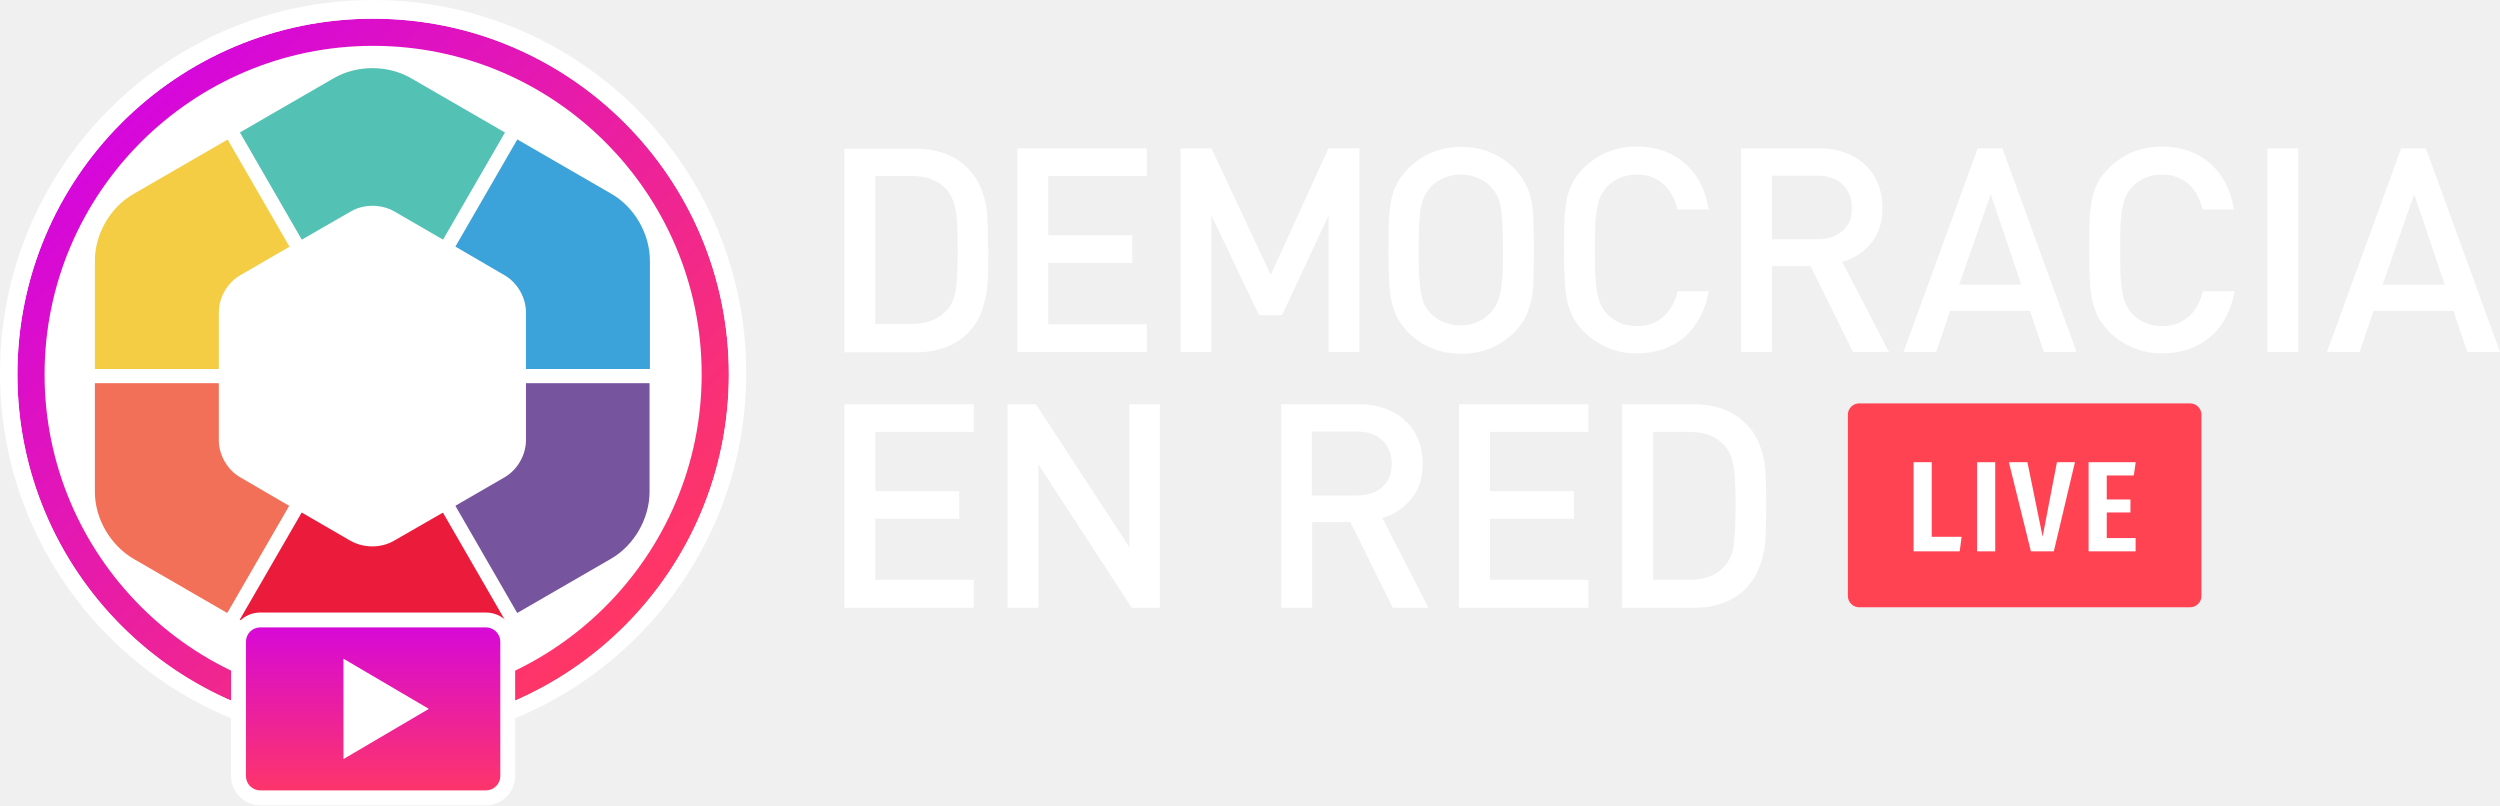
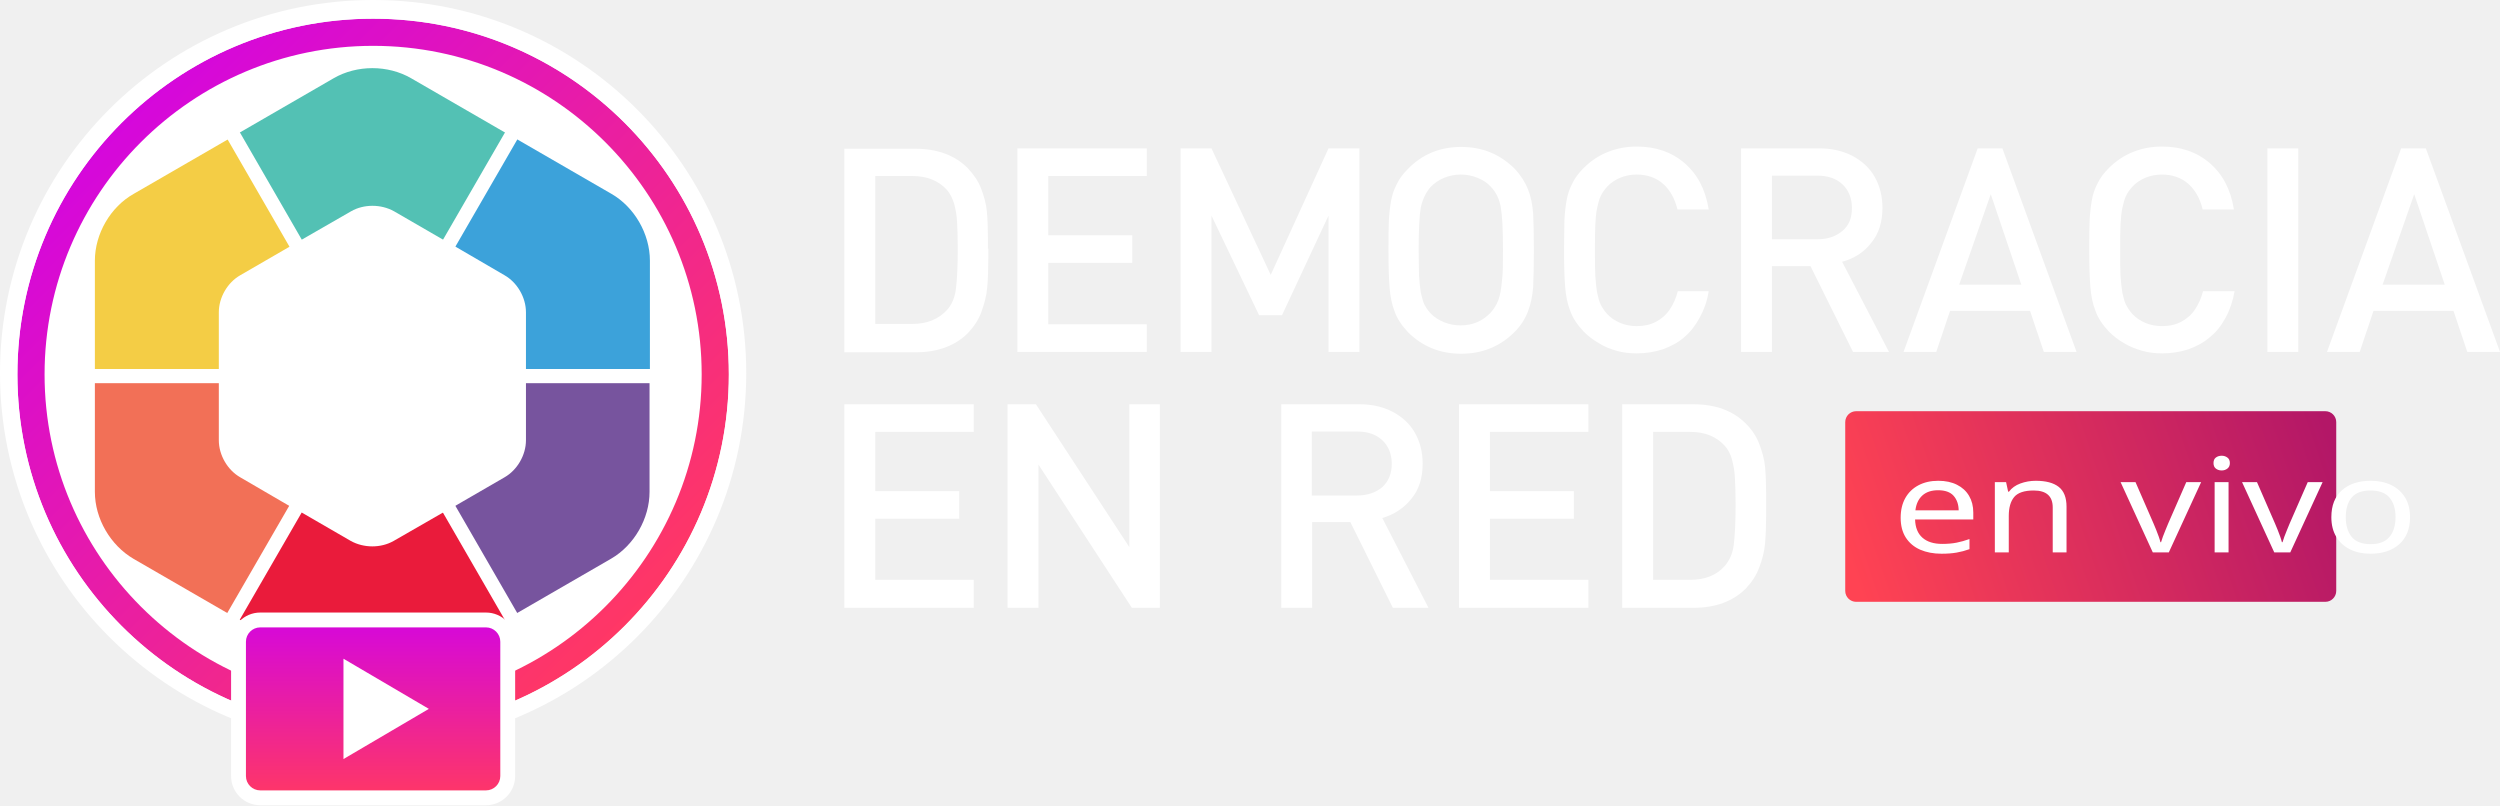
- <svg xmlns="http://www.w3.org/2000/svg" version="1.1" id="Layer_1" x="0px" y="0px" viewBox="0 0 687.802 221.536" xml:space="preserve" width="687.802" height="221.536">
+ <svg xmlns="http://www.w3.org/2000/svg" xmlns:xlink="http://www.w3.org/1999/xlink" version="1.1" id="Layer_1" x="0px" y="0px" viewBox="0 0 687.802 221.536" xml:space="preserve" width="687.802" height="221.536">
  <defs id="defs65">
+     <linearGradient id="linearGradient913">
+       <stop style="stop-color:#ff4353;stop-opacity:1;" offset="0" id="stop909" />
+       <stop style="stop-color:#b31767;stop-opacity:1" offset="1" id="stop911" />
+     </linearGradient>
    <clipPath clipPathUnits="userSpaceOnUse" id="clipPath20">
      <path d="M 0,500 H 500 V 0 H 0 Z" id="path18-3" />
    </clipPath>
    <clipPath clipPathUnits="userSpaceOnUse" id="clipPath32">
      <path d="m 106.245,265.405 c 0,-79.393 64.362,-143.754 143.755,-143.754 v 0 c 79.394,0 143.754,64.361 143.754,143.754 v 0 c 0,79.394 -64.36,143.755 -143.754,143.755 v 0 c -79.393,0 -143.755,-64.361 -143.755,-143.755 m 10.979,0 c 0,73.214 59.563,132.777 132.776,132.777 v 0 c 73.212,0 132.775,-59.563 132.775,-132.777 v 0 C 382.775,192.193 323.212,132.63 250,132.63 v 0 c -73.213,0 -132.776,59.563 -132.776,132.775" id="path30-6" />
    </clipPath>
    <linearGradient x1="0" y1="0" x2="1" y2="0" gradientUnits="userSpaceOnUse" gradientTransform="matrix(203.2998,-203.2998,-203.2998,-203.2998,148.3501,367.0556)" spreadMethod="pad" id="linearGradient42">
      <stop style="stop-opacity:1;stop-color:#d507dc" offset="0" id="stop38" />
      <stop style="stop-opacity:1;stop-color:#ff3765" offset="1" id="stop40" />
    </linearGradient>
    <clipPath clipPathUnits="userSpaceOnUse" id="clipPath64">
      <path d="m 204.385,166.165 c -4.842,0 -8.783,-3.94 -8.783,-8.783 v 0 -54.307 c 0,-4.843 3.941,-8.783 8.783,-8.783 v 0 h 91.229 c 4.843,0 8.783,3.94 8.783,8.783 v 0 54.307 c 0,4.843 -3.94,8.783 -8.783,8.783 v 0 z" id="path62" />
    </clipPath>
    <linearGradient x1="0" y1="0" x2="1" y2="0" gradientUnits="userSpaceOnUse" gradientTransform="matrix(0,-71.873,-71.873,0,250,166.165)" spreadMethod="pad" id="linearGradient74">
      <stop style="stop-opacity:1;stop-color:#d507dc" offset="0" id="stop70" />
      <stop style="stop-opacity:1;stop-color:#ff3765" offset="1" id="stop72" />
    </linearGradient>
    <clipPath clipPathUnits="userSpaceOnUse" id="clipPath84">
      <path d="M 0,500 H 500 V 0 H 0 Z" id="path82" />
    </clipPath>
    <linearGradient x1="0" y1="0" x2="1" y2="0" gradientUnits="userSpaceOnUse" gradientTransform="matrix(271.0664,271.0664,-271.0664,271.0664,-399.5684,-25.93894)" spreadMethod="pad" id="linearGradient42-6">
      <stop style="stop-opacity:1;stop-color:#d507dc" offset="0" id="stop38-2" />
      <stop style="stop-opacity:1;stop-color:#ff3765" offset="1" id="stop40-9" />
    </linearGradient>
+     <linearGradient xlink:href="#linearGradient913" id="linearGradient915" x1="511.243" y1="161.867" x2="640.19" y2="117.861" gradientUnits="userSpaceOnUse" />
  </defs>
  <style type="text/css" id="style2">
    .st0{fill-rule:evenodd;clip-rule:evenodd;fill:#FFFFFF;}
    .st1{fill:#FFFFFF;}
    .st2{fill:#F4CD45;}
    .st3{fill:#53C1B4;}
    .st4{fill:#3CA2DA;}
    .st5{fill:#F27057;}
    .st6{fill:#EA1B3B;}
    .st7{fill:#77549E;}
</style>
  <g id="g38" transform="translate(12.80225,-5.677784)">
    <g id="g36">
      <path style="fill:#ffffff" id="path6" d="m 250.7,74.1 c 0,-3.2 -0.1,-5.7 -0.2,-7.5 -0.1,-1.8 -0.4,-3.4 -0.8,-4.9 -0.5,-1.5 -1.1,-2.8 -2,-3.8 -2.3,-2.5 -5.4,-3.8 -9.5,-3.8 H 228 v 40.7 h 10.2 c 4,0 7.2,-1.3 9.5,-3.8 1.3,-1.4 2.2,-3.4 2.5,-5.9 0.3,-2.5 0.5,-6.1 0.5,-11 m 8.4,0 v 2.8 c 0,3 -0.1,5.7 -0.3,7.9 -0.2,2.3 -0.8,4.5 -1.6,6.7 -0.8,2.2 -2.1,4.1 -3.7,5.8 -3.5,3.5 -8.3,5.3 -14.4,5.3 h -19.6 v -56 H 239 c 6.1,0 10.9,1.8 14.4,5.3 1.6,1.7 2.9,3.5 3.7,5.6 0.8,2.1 1.4,4.2 1.6,6.3 0.2,2.2 0.3,4.7 0.3,7.6 v 2.7 z" class="st1" />
      <polygon style="fill:#ffffff" id="polygon8" points="275.6,78 275.6,94.9 302.7,94.9 302.7,102.5 267.1,102.5 267.1,46.5 302.7,46.5 302.7,54.1 275.6,54.1 275.6,70.4 298.7,70.4 298.7,78 " class="st1" />
      <polygon style="fill:#ffffff" id="polygon10" points="320.5,46.5 336.8,81.3 352.7,46.5 361.2,46.5 361.2,102.5 352.7,102.5 352.7,65 339.9,92.4 333.6,92.4 320.5,65 320.5,102.5 312,102.5 312,46.5 " class="st1" />
      <path style="fill:#ffffff" id="path12" d="m 400.7,74.5 c 0,-5.6 -0.2,-9.5 -0.6,-11.8 -0.4,-2.3 -1.3,-4.1 -2.7,-5.6 -1,-1.1 -2.2,-1.9 -3.7,-2.5 -1.5,-0.6 -3,-0.9 -4.6,-0.9 -1.6,0 -3.1,0.3 -4.6,0.9 -1.5,0.6 -2.7,1.5 -3.7,2.5 -1.3,1.5 -2.2,3.4 -2.7,5.6 -0.4,2.3 -0.6,6.2 -0.6,11.7 0,3 0.1,5.3 0.1,7.1 0.1,1.8 0.3,3.3 0.5,4.7 0.3,1.3 0.6,2.4 0.9,3.1 0.4,0.8 0.9,1.6 1.7,2.5 1,1.1 2.3,1.9 3.7,2.5 1.5,0.6 3,0.9 4.6,0.9 3.4,0 6.1,-1.2 8.3,-3.5 0.9,-1 1.6,-2.1 2.1,-3.4 0.5,-1.3 0.8,-3 1,-5.2 0.3,-2.1 0.3,-5 0.3,-8.6 m 8.5,0 c 0,4.4 -0.1,7.8 -0.2,10.2 -0.2,2.3 -0.6,4.5 -1.4,6.6 -0.8,2.1 -2,4 -3.7,5.7 -4,4 -8.9,6 -14.7,6 -5.8,0 -10.7,-2 -14.6,-5.9 -1.7,-1.8 -3,-3.7 -3.7,-5.7 -0.8,-2 -1.2,-4.2 -1.4,-6.6 -0.2,-2.4 -0.3,-5.8 -0.3,-10.2 0,-3.4 0,-6.1 0.1,-8.1 0.1,-2 0.3,-3.8 0.6,-5.5 0.3,-1.7 0.8,-3.2 1.6,-4.7 0.7,-1.5 1.8,-2.9 3.1,-4.2 3.9,-4 8.8,-6 14.6,-6 5.8,0 10.7,2 14.7,6 1.7,1.8 2.9,3.7 3.7,5.7 0.8,2 1.2,4.2 1.4,6.6 0.1,2.2 0.2,5.6 0.2,10.1" class="st1" />
      <path style="fill:#ffffff" id="path14" d="m 457.3,85.7 c -0.4,2.8 -1.3,5.2 -2.5,7.4 -1.2,2.2 -2.6,4 -4.3,5.4 -1.7,1.5 -3.7,2.5 -5.9,3.3 -2.2,0.7 -4.6,1.1 -7.1,1.1 -1.9,0 -3.8,-0.2 -5.5,-0.7 -1.7,-0.5 -3.4,-1.1 -4.9,-2.1 -1.6,-0.9 -3,-2 -4.2,-3.2 -1.7,-1.8 -3,-3.7 -3.7,-5.7 -0.8,-2 -1.2,-4.2 -1.4,-6.6 -0.2,-2.4 -0.3,-5.8 -0.3,-10.2 0,-3.4 0.1,-6.1 0.1,-8.1 0.1,-2 0.3,-3.8 0.6,-5.5 0.3,-1.7 0.8,-3.2 1.6,-4.7 0.7,-1.5 1.8,-2.9 3.1,-4.2 1.9,-1.9 4.1,-3.4 6.6,-4.4 2.5,-1 5.1,-1.5 8,-1.5 5.2,0 9.6,1.5 13.1,4.5 3.5,3 5.8,7.2 6.7,12.8 h -8.6 c -0.7,-2.9 -2,-5.3 -3.9,-7 -1.9,-1.7 -4.4,-2.6 -7.3,-2.6 -1.6,0 -3.2,0.3 -4.6,0.9 -1.4,0.6 -2.6,1.4 -3.6,2.5 -0.7,0.8 -1.3,1.6 -1.7,2.5 -0.4,0.8 -0.7,1.9 -1,3.3 -0.3,1.4 -0.4,2.9 -0.5,4.6 -0.1,1.7 -0.1,4.1 -0.1,7.1 0,3 0,5.3 0.1,7 0.1,1.7 0.3,3.3 0.5,4.6 0.3,1.4 0.6,2.5 1,3.3 0.4,0.8 1,1.7 1.7,2.5 1,1.1 2.2,1.9 3.6,2.5 1.4,0.6 3,0.9 4.6,0.9 2,0 3.8,-0.4 5.3,-1.2 1.5,-0.8 2.8,-1.9 3.8,-3.4 1,-1.5 1.7,-3.1 2.2,-5 h 8.5 z" class="st1" />
      <path style="fill:#ffffff" id="path16" d="m 496.7,62.9 c 0,-2.7 -0.9,-4.9 -2.6,-6.5 -1.7,-1.6 -4,-2.4 -6.9,-2.4 h -12.5 v 17.5 h 12.5 c 2.9,0 5.1,-0.8 6.9,-2.3 1.8,-1.5 2.6,-3.6 2.6,-6.3 m 10.2,39.6 H 497 L 485.3,78.9 h -10.6 v 23.6 h -8.5 v -56 h 21.6 c 3.4,0 6.4,0.7 9.1,2.1 2.6,1.4 4.7,3.3 6.1,5.8 1.4,2.5 2.1,5.3 2.1,8.5 0,3.8 -1,7.1 -3.1,9.6 -2,2.6 -4.7,4.3 -8,5.2 z" class="st1" />
      <path style="fill:#ffffff" id="path18" d="M 543.3,84 534.9,59.1 526.2,84 Z m 15.2,18.5 h -9 l -3.8,-11.3 h -22 l -3.8,11.3 h -9 l 20.4,-56 h 6.8 z" class="st1" />
      <path style="fill:#ffffff" id="path20" d="m 602,85.7 c -0.5,2.8 -1.3,5.2 -2.5,7.4 -1.2,2.2 -2.6,4 -4.4,5.4 -1.7,1.5 -3.7,2.5 -5.9,3.3 -2.2,0.7 -4.6,1.1 -7.1,1.1 -1.9,0 -3.8,-0.2 -5.5,-0.7 -1.7,-0.5 -3.4,-1.1 -5,-2.1 -1.6,-0.9 -3,-2 -4.2,-3.2 -1.7,-1.8 -3,-3.7 -3.7,-5.7 -0.8,-2 -1.2,-4.2 -1.4,-6.6 -0.2,-2.4 -0.3,-5.8 -0.3,-10.2 0,-3.4 0,-6.1 0.1,-8.1 0.1,-2 0.3,-3.8 0.6,-5.5 0.3,-1.7 0.8,-3.2 1.6,-4.7 0.7,-1.5 1.8,-2.9 3.1,-4.2 1.9,-1.9 4.1,-3.4 6.6,-4.4 2.5,-1 5.1,-1.5 8,-1.5 5.2,0 9.6,1.5 13.1,4.5 3.5,3 5.8,7.2 6.7,12.8 h -8.6 c -0.7,-2.9 -2,-5.3 -3.9,-7 -1.9,-1.7 -4.4,-2.6 -7.3,-2.6 -1.6,0 -3.2,0.3 -4.6,0.9 -1.4,0.6 -2.6,1.4 -3.6,2.5 -0.7,0.8 -1.3,1.6 -1.7,2.5 -0.4,0.8 -0.7,1.9 -1,3.3 -0.3,1.4 -0.4,2.9 -0.5,4.6 -0.1,1.7 -0.1,4.1 -0.1,7.1 0,3 0,5.3 0.1,7 0.1,1.7 0.3,3.3 0.5,4.6 0.3,1.4 0.6,2.5 1,3.3 0.4,0.8 1,1.7 1.7,2.5 1,1.1 2.2,1.9 3.6,2.5 1.4,0.6 3,0.9 4.6,0.9 2,0 3.8,-0.4 5.3,-1.2 1.5,-0.8 2.8,-1.9 3.8,-3.4 1,-1.5 1.7,-3.1 2.2,-5 h 8.7 z" class="st1" />
      <rect style="fill:#ffffff" id="rect22" height="56" width="8.5" class="st1" y="46.5" x="611" />
      <path style="fill:#ffffff" id="path24" d="M 659.8,84 651.4,59.1 642.7,84 Z m 15.2,18.5 h -9 l -3.8,-11.3 h -22 l -3.8,11.3 h -9 l 20.4,-56 h 6.8 z" class="st1" />
      <polygon style="fill:#ffffff" id="polygon26" points="228,148.4 228,165.2 255.1,165.2 255.1,172.9 219.5,172.9 219.5,116.9 255.1,116.9 255.1,124.5 228,124.5 228,140.8 251.1,140.8 251.1,148.4 " class="st1" />
      <polygon style="fill:#ffffff" id="polygon28" points="306.3,116.9 306.3,172.9 298.6,172.9 272.9,133.5 272.9,172.9 264.4,172.9 264.4,116.9 272.2,116.9 297.9,156.2 297.9,116.9 " class="st1" />
      <path style="fill:#ffffff" id="path30" d="m 370.1,133.3 c 0,-2.7 -0.9,-4.9 -2.6,-6.5 -1.7,-1.6 -4,-2.4 -6.9,-2.4 H 348.1 V 142 h 12.5 c 2.8,0 5.1,-0.8 6.9,-2.3 1.7,-1.6 2.6,-3.7 2.6,-6.4 m 10.1,39.6 h -9.8 l -11.7,-23.6 h -10.5 v 23.6 h -8.5 v -56 h 21.6 c 3.4,0 6.4,0.7 9.1,2.1 2.6,1.4 4.7,3.3 6.1,5.8 1.4,2.5 2.1,5.3 2.1,8.5 0,3.8 -1,7.1 -3.1,9.6 -2.1,2.6 -4.7,4.3 -8,5.3 z" class="st1" />
      <polygon style="fill:#ffffff" id="polygon32" points="397.1,148.4 397.1,165.2 424.2,165.2 424.2,172.9 388.6,172.9 388.6,116.9 424.2,116.9 424.2,124.5 397.1,124.5 397.1,140.8 420.2,140.8 420.2,148.4 " class="st1" />
      <path style="fill:#ffffff" id="path34" d="m 464.7,144.5 c 0,-3.2 -0.1,-5.7 -0.2,-7.5 -0.1,-1.8 -0.4,-3.4 -0.8,-4.9 -0.4,-1.5 -1.1,-2.8 -2,-3.8 -2.3,-2.5 -5.4,-3.8 -9.5,-3.8 H 442 v 40.7 h 10.2 c 4,0 7.2,-1.2 9.5,-3.8 1.3,-1.5 2.2,-3.4 2.5,-5.9 0.3,-2.5 0.5,-6.2 0.5,-11 m 8.4,0 v 2.8 c 0,3 -0.1,5.7 -0.3,7.9 -0.2,2.3 -0.8,4.5 -1.6,6.6 -0.8,2.2 -2.1,4.1 -3.7,5.8 -3.5,3.5 -8.3,5.3 -14.4,5.3 h -19.6 v -56 h 19.6 c 6.1,0 10.9,1.8 14.4,5.3 1.7,1.7 2.9,3.5 3.7,5.6 0.8,2.1 1.4,4.2 1.6,6.3 0.2,2.1 0.3,4.7 0.3,7.6 z" class="st1" />
-     </g>
-   </g>
-   <g id="g908" transform="matrix(0.548247,0,0,0.548247,104.35,76.21714)">
-     <g transform="matrix(1.754424,0,0,-1.754424,914.392,160.0525)" id="g130">
-       <path id="path132" style="fill:#ff4353;fill-opacity:1;fill-rule:nonzero;stroke:none" d="m 0,0 c 0,-1.781 -1.457,-3.238 -3.238,-3.238 h -94.655 c -1.78,0 -3.238,1.457 -3.238,3.238 v 51.852 c 0,1.78 1.458,3.238 3.238,3.238 H -3.238 C -1.457,55.09 0,53.632 0,51.852 Z" />
-     </g>
-     <g transform="matrix(1.754424,0,0,-1.754424,779.0511,130.3523)" id="g134">
-       <path id="path136" style="fill:#ffffff;fill-opacity:1;fill-rule:nonzero;stroke:none" d="M 0,0 H 8.547 L 7.994,-4.163 H -5.193 V 21.328 H 0 Z" />
-     </g>
-     <path id="path138" style="fill:#ffffff;fill-opacity:1;fill-rule:nonzero;stroke:none;stroke-width:1.754" d="m 810.911,137.656 h -9.111 V 92.934 h 9.111 z" />
-     <g transform="matrix(1.754424,0,0,-1.754424,840.3172,137.6562)" id="g140">
-       <path id="path142" style="fill:#ffffff;fill-opacity:1;fill-rule:nonzero;stroke:none" d="m 0,0 h -6.558 l -6.298,25.491 h 5.304 L -3.205,4.199 0.884,25.491 h 5.157 z" />
-     </g>
-     <g transform="matrix(1.754424,0,0,-1.754424,880.4497,99.58991)" id="g144">
-       <path id="path146" style="fill:#ffffff;fill-opacity:1;fill-rule:nonzero;stroke:none" d="m 0,0 h -7.736 v -6.852 h 6.778 v -3.72 h -6.778 v -7.331 h 8.251 v -3.794 H -12.931 V 3.794 H 0.552 Z" />
    </g>
  </g>
  <g id="g1097" transform="translate(-1.197749,-6.977784)">
    <circle r="96.465" cy="109.497" cx="103.316" id="path1033" style="opacity:1;fill:#ffffff;fill-opacity:1;fill-rule:nonzero;stroke:none;stroke-width:18.8;stroke-miterlimit:4;stroke-dasharray:none;stroke-dashoffset:0;stroke-opacity:1" />
    <path class="st0" d="M 173.4,163.8 115,197.5 c -6.8,3.9 -15.8,3.9 -22.6,0 L 34,163.8 C 27.2,159.9 22.7,152.1 22.7,144.2 V 76.8 C 22.7,69 27.2,61.1 34,57.2 L 92.4,23.5 c 6.8,-3.9 15.8,-3.9 22.6,0 l 58.4,33.7 c 6.8,3.9 11.3,11.7 11.3,19.6 v 67.4 c -0.1,7.8 -4.6,15.6 -11.3,19.6" id="path4" style="clip-rule:evenodd;fill:#ffffff;fill-rule:evenodd" />
    <g transform="translate(0,1.3)" id="g52">
      <path class="st2" d="m 61.4,91.6 c 0,-4.1 2.4,-8.2 5.9,-10.2 L 82.5,72.6 65.5,43.1 38,59 C 31.6,62.6 27.3,70 27.3,77.4 v 31.8 h 34.1 z" id="path40" style="fill:#f4cd45" />
      <path class="st3" d="m 97.8,63.8 c 3.5,-2 8.2,-2 11.8,0 l 15.2,8.8 17,-29.5 -27.5,-15.9 c -6.4,-3.7 -14.9,-3.7 -21.3,0 l -27.5,15.9 17,29.5 z" id="path42" style="fill:#53c1b4" />
      <path class="st4" d="m 140,81.4 c 3.5,2 5.9,6.1 5.9,10.2 v 17.6 H 180 V 77.4 C 180,70 175.7,62.6 169.4,59 l -27.5,-15.9 -17,29.5 z" id="path44" style="fill:#3ca2da" />
      <path class="st5" d="m 67.3,137 c -3.5,-2 -5.9,-6.1 -5.9,-10.2 V 109.2 H 27.3 V 141 c 0,7.4 4.3,14.7 10.6,18.4 l 27.5,15.9 17,-29.5 z" id="path46" style="fill:#f27057" />
      <path class="st6" d="m 109.5,154.5 c -3.5,2 -8.2,2 -11.8,0 l -15.2,-8.8 -17,29.5 27.5,15.9 c 6.4,3.7 14.9,3.7 21.3,0 l 27.5,-15.9 -17,-29.5 z" id="path48" style="fill:#ea1b3b" />
      <path class="st7" d="m 145.9,109.2 v 17.6 c 0,4.1 -2.4,8.2 -5.9,10.2 l -15.2,8.8 17,29.5 27.5,-15.9 c 6.4,-3.7 10.6,-11.1 10.6,-18.4 v -31.8 z" id="path50" style="fill:#77549e" />
    </g>
    <rect x="22.7" y="108.5" class="st1" width="162" height="3.9" id="rect54" style="fill:#ffffff" />
    <rect x="-124.726" y="143.052" transform="rotate(-59.97369)" class="st1" width="162.001" height="3.9" id="rect56" style="fill:#ffffff;stroke-width:1" />
    <rect x="32.606" y="66.522" transform="rotate(-29.98794)" class="st1" width="3.9" height="161.994" id="rect58" style="fill:#ffffff;stroke-width:1" />
    <g transform="matrix(0.5105842,0,0,0.5105842,238.6633,54.02433)" id="g1029">
      <path id="path44-1" style="fill:url(#linearGradient42-6);stroke:none;stroke-width:1.333" d="m -455.708,109.595 c 0,105.857 85.816,191.672 191.673,191.672 v 0 c 105.859,0 191.672,-85.815 191.672,-191.672 v 0 c 0,-105.859 -85.813,-191.673 -191.672,-191.673 v 0 c -105.857,0 -191.673,85.815 -191.673,191.673 m 14.639,0 c 0,-97.619 79.417,-177.036 177.035,-177.036 v 0 c 97.616,0 177.033,79.417 177.033,177.036 v 0 c 0,97.616 -79.417,177.033 -177.033,177.033 v 0 c -97.617,0 -177.035,-79.417 -177.035,-177.033" />
      <g transform="matrix(1.333333,0,0,-1.333333,-597.3686,463.4681)" id="g1059">
        <g id="g14">
          <g clip-path="url(#clipPath20)" id="g16">
            <g transform="translate(400.7881,265.9204)" id="g22">
              <path style="fill:#ffffff;fill-opacity:1;fill-rule:nonzero;stroke:none;stroke-width:1.333" d="m -264.035,-92.143 c -111.037,0 -201.051,90.013 -201.051,201.051 0,111.037 90.013,201.051 201.051,201.051 111.037,0 201.051,-90.013 201.051,-201.051 0,-111.037 -90.013,-201.051 -201.051,-201.051 z m 0,10.064 c 105.859,0 191.672,85.815 191.672,191.674 0,105.857 -85.813,191.672 -191.672,191.672 -105.857,0 -191.674,-85.815 -191.674,-191.672 0,-105.859 85.816,-191.674 191.674,-191.674 z" transform="matrix(0.75,0,0,-0.75,47.23832,81.68068)" id="path24-7" />
            </g>
          </g>
        </g>
        <g id="g26">
          <g clip-path="url(#clipPath32)" id="g28">
            <g id="g34">
              <g id="g36-5" />
            </g>
          </g>
        </g>
        <g id="g58">
          <g clip-path="url(#clipPath64)" id="g60-5">
            <g id="g66">
              <g id="g68">
                <path id="path76" style="fill:url(#linearGradient74);stroke:none" d="m 204.385,166.165 c -4.842,0 -8.783,-3.94 -8.783,-8.783 v 0 -54.307 c 0,-4.843 3.941,-8.783 8.783,-8.783 v 0 h 91.229 c 4.843,0 8.783,3.94 8.783,8.783 v 0 54.307 c 0,4.843 -3.94,8.783 -8.783,8.783 v 0 z" />
              </g>
            </g>
          </g>
        </g>
        <g id="g78">
          <g clip-path="url(#clipPath84)" id="g80">
            <g transform="translate(295.6143,169.165)" id="g86">
              <path id="path88" style="fill:#ffffff;fill-opacity:1;fill-rule:nonzero;stroke:none" d="m 0,0 h -91.229 c -6.497,0 -11.783,-5.286 -11.783,-11.783 V -66.09 c 0,-6.498 5.286,-11.783 11.783,-11.783 H 0 c 6.497,0 11.783,5.285 11.783,11.783 v 54.307 C 11.783,-5.286 6.497,0 0,0 m 0,-6 c 3.181,0 5.783,-2.603 5.783,-5.783 V -66.09 c 0,-3.181 -2.602,-5.783 -5.783,-5.783 h -91.229 c -3.181,0 -5.783,2.602 -5.783,5.783 v 54.307 c 0,3.18 2.602,5.783 5.783,5.783 L 0,-6" />
            </g>
            <g transform="translate(238.0161,109.9561)" id="g90">
              <path id="path92" style="fill:#ffffff;fill-opacity:1;fill-rule:nonzero;stroke:none" d="M 0,0 V 40.544 C 11.491,33.795 22.872,27.11 34.506,20.277 22.913,13.464 11.529,6.774 0,0" />
            </g>
          </g>
        </g>
      </g>
    </g>
  </g>
+   <rect style="opacity:1;fill:url(#linearGradient915);fill-opacity:1;fill-rule:nonzero;stroke:none;stroke-width:18.8;stroke-miterlimit:4;stroke-dasharray:none;stroke-dashoffset:0;stroke-opacity:1" id="rect907" width="135.088" height="52.449" x="507.661" y="113.128" rx="3.008" />
+   <text xml:space="preserve" style="font-style:normal;font-variant:normal;font-weight:normal;font-stretch:normal;font-size:39.68px;line-height:1.25;font-family:'Bebas Kai';-inkscape-font-specification:'Bebas Kai';letter-spacing:0px;word-spacing:0px;fill:#000000;fill-opacity:1;stroke:none;stroke-width:0.992" x="473.409" y="167.104" id="text895" transform="scale(1.099484,0.9095171)">
+     <tspan id="tspan893" x="473.409" y="167.104" style="fill:#ffffff;stroke-width:0.992">en vivo</tspan>
+   </text>
</svg>
